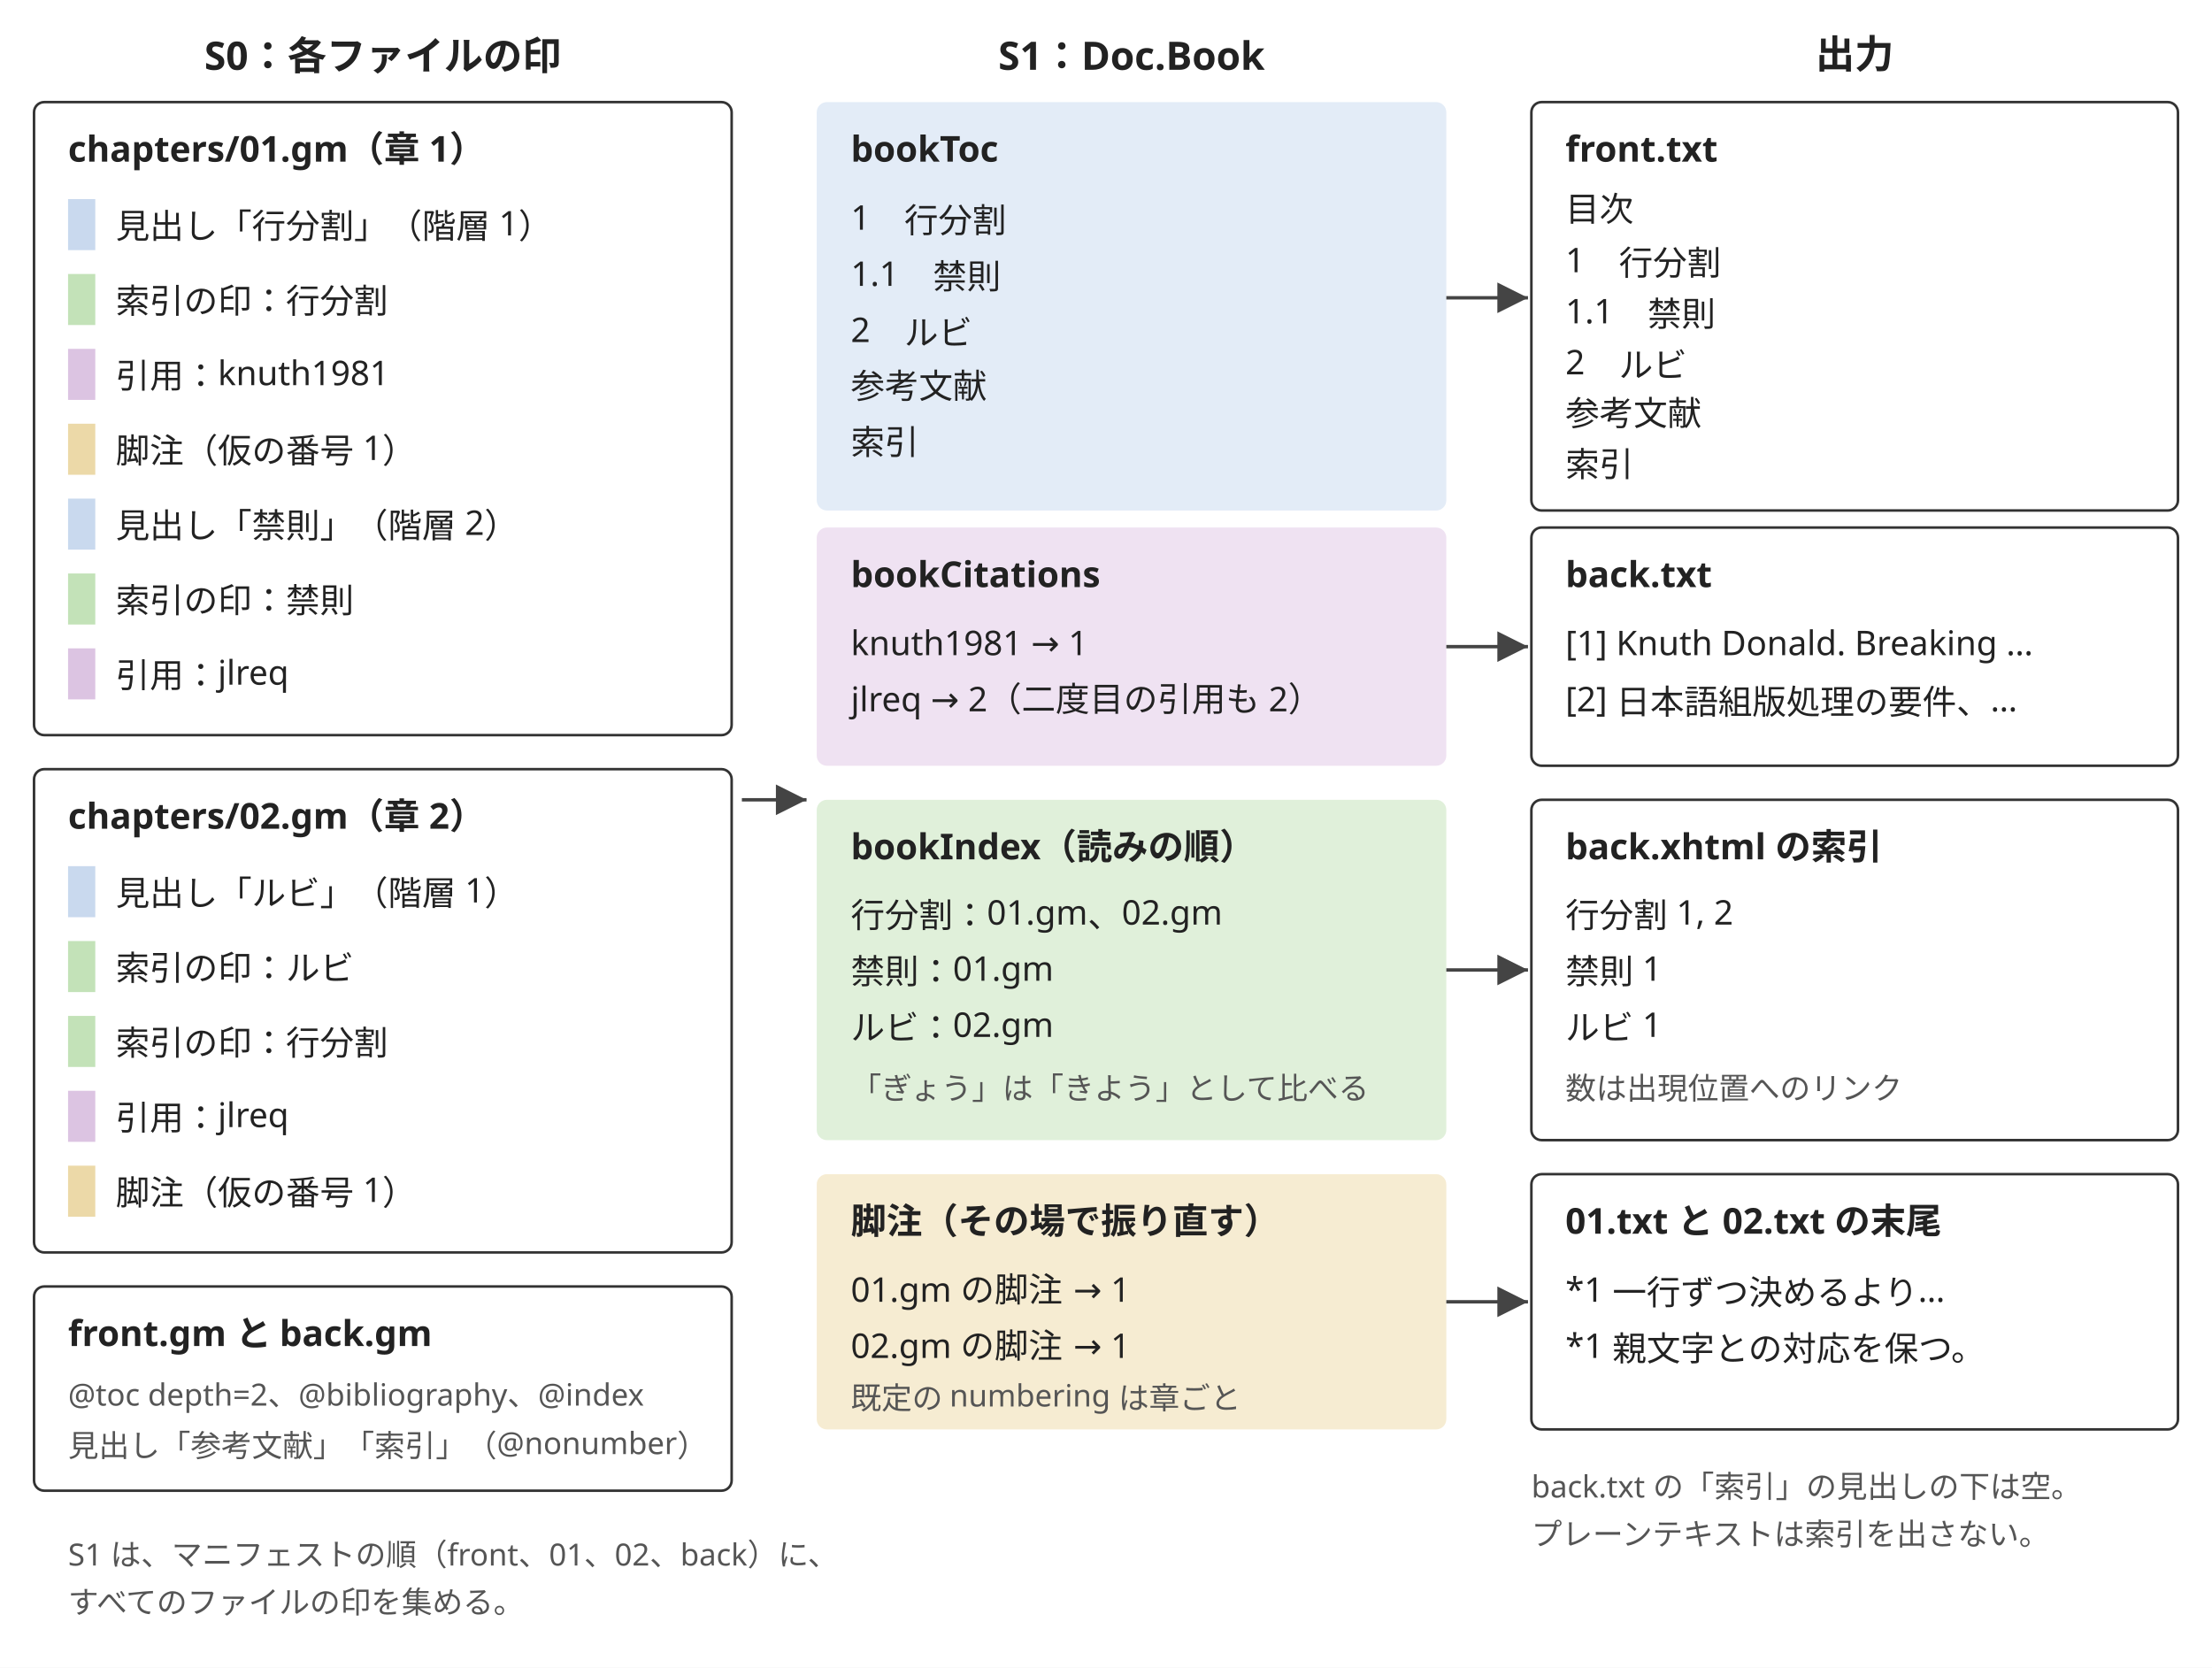
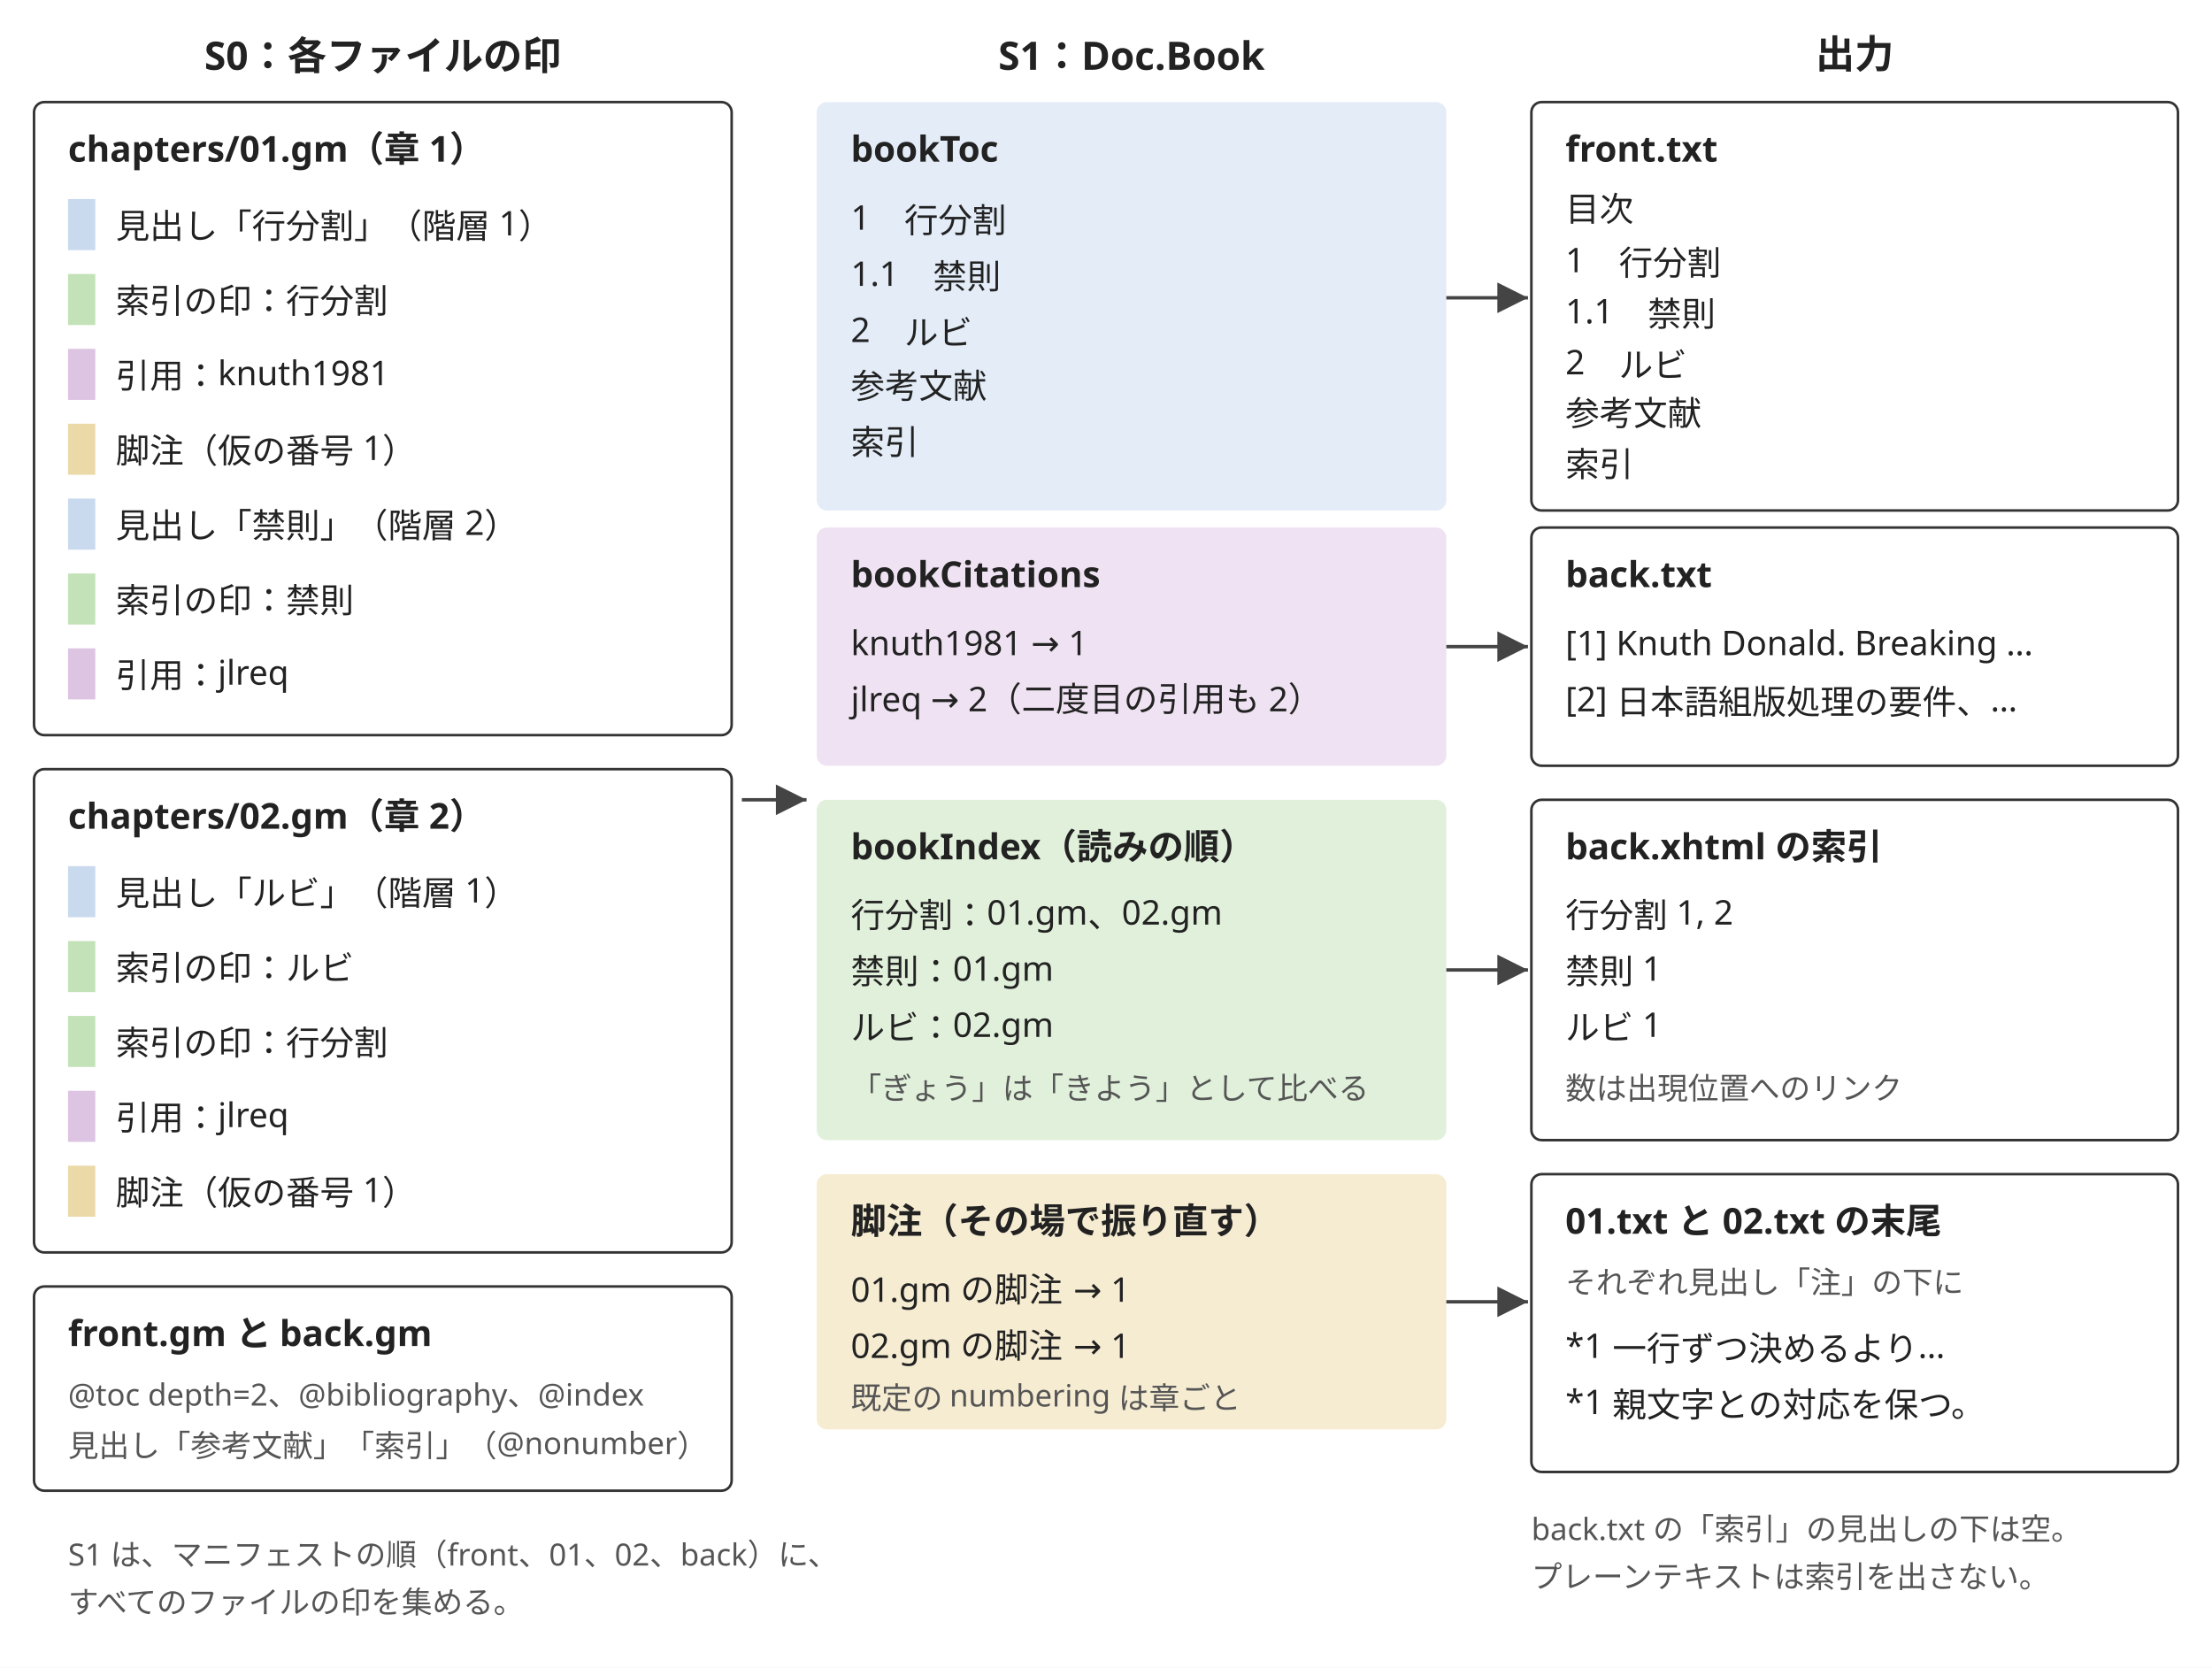
<svg xmlns="http://www.w3.org/2000/svg" width="1300" height="980" viewBox="0 0 1300 980">
  <style>
    @font-face { font-family: "Fig Sans"; src: url("../../fonts/NotoSansJP-Regular.otf"); }
    @font-face { font-family: "Fig Sans"; font-weight: bold; src: url("../../fonts/NotoSansJP-Bold.otf"); }
    text { font-family: "Fig Sans", sans-serif; font-size: 20px; fill: #222; }
    .c { text-anchor: middle; dominant-baseline: central; }
    .head { font-size: 23px; font-weight: bold; }
    .sub { font-size: 18px; fill: #555; }
    .file { font-size: 21px; font-weight: bold; }
    rect.box { fill: #fff; stroke: #333; stroke-width: 1.5; rx: 6; }
    rect.chip { stroke: none; }
    .toc { fill: #c9d9ee; }
    .note { fill: #ecd9a8; }
    .idx { fill: #c3e2b8; }
    .bib { fill: #dcc4e2; }
    .ltoc { fill: #e3ecf7; }
    .lnote { fill: #f6ecd2; }
    .lidx { fill: #e0f0da; }
    .lbib { fill: #efe2f2; }
    line, path.edge { stroke: #444; stroke-width: 2; fill: none; marker-end: url(#arrow); }
  </style>
  <defs>
    <marker id="arrow" viewBox="0 0 10 10" refX="10" refY="5" markerWidth="9" markerHeight="9" orient="auto-start-reverse">
      <path d="M0,0 L10,5 L0,10 z" fill="#444" />
    </marker>
  </defs>
  <rect width="1300" height="980" fill="#fff" />
  <text class="c head" x="225" y="30">S0：各ファイルの印</text>
  <text class="c head" x="665" y="30">S1：Doc.Book</text>
  <text class="c head" x="1090" y="30">出力</text>
  <rect class="box" x="20" y="60" width="410" height="372" />
  <text class="file" x="40" y="95">chapters/01.gm（章 1）</text>
  <rect class="chip toc" x="40" y="117" width="16" height="30" />
  <text x="68" y="140">見出し「行分割」（階層 1）</text>
  <rect class="chip idx" x="40" y="161" width="16" height="30" />
  <text x="68" y="184">索引の印：行分割</text>
  <rect class="chip bib" x="40" y="205" width="16" height="30" />
  <text x="68" y="228">引用：knuth1981</text>
  <rect class="chip note" x="40" y="249" width="16" height="30" />
  <text x="68" y="272">脚注（仮の番号 1）</text>
  <rect class="chip toc" x="40" y="293" width="16" height="30" />
  <text x="68" y="316">見出し「禁則」（階層 2）</text>
  <rect class="chip idx" x="40" y="337" width="16" height="30" />
  <text x="68" y="360">索引の印：禁則</text>
  <rect class="chip bib" x="40" y="381" width="16" height="30" />
  <text x="68" y="404">引用：jlreq</text>
  <rect class="box" x="20" y="452" width="410" height="284" />
  <text class="file" x="40" y="487">chapters/02.gm（章 2）</text>
  <rect class="chip toc" x="40" y="509" width="16" height="30" />
  <text x="68" y="532">見出し「ルビ」（階層 1）</text>
  <rect class="chip idx" x="40" y="553" width="16" height="30" />
  <text x="68" y="576">索引の印：ルビ</text>
  <rect class="chip idx" x="40" y="597" width="16" height="30" />
  <text x="68" y="620">索引の印：行分割</text>
  <rect class="chip bib" x="40" y="641" width="16" height="30" />
  <text x="68" y="664">引用：jlreq</text>
  <rect class="chip note" x="40" y="685" width="16" height="30" />
  <text x="68" y="708">脚注（仮の番号 1）</text>
  <rect class="box" x="20" y="756" width="410" height="120" />
  <text class="file" x="40" y="791">front.gm と back.gm</text>
  <text class="sub" x="40" y="826">@toc depth=2、@bibliography、@index</text>
  <text class="sub" x="40" y="856">見出し「参考文献」「索引」（@nonumber）</text>
  <line x1="436" y1="470" x2="474" y2="470" />
  <text class="sub" x="40" y="920">S1 は、マニフェストの順（front、01、02、back）に、</text>
  <text class="sub" x="40" y="948">すべてのファイルの印を集める。</text>
  <rect class="ltoc" x="480" y="60" width="370" height="240" rx="6" />
  <text class="file" x="500" y="95">bookToc</text>
  <text x="500" y="135">1　行分割</text>
  <text x="500" y="168">1.1　禁則</text>
  <text x="500" y="201">2　ルビ</text>
  <text x="500" y="234">参考文献</text>
  <text x="500" y="267">索引</text>
  <rect class="lbib" x="480" y="310" width="370" height="140" rx="6" />
  <text class="file" x="500" y="345">bookCitations</text>
  <text x="500" y="385">knuth1981 → 1</text>
  <text x="500" y="418">jlreq → 2（二度目の引用も 2）</text>
  <rect class="lidx" x="480" y="470" width="370" height="200" rx="6" />
  <text class="file" x="500" y="505">bookIndex（読みの順）</text>
  <text x="500" y="545">行分割：01.gm、02.gm</text>
  <text x="500" y="578">禁則：01.gm</text>
  <text x="500" y="611">ルビ：02.gm</text>
  <text class="sub" x="500" y="646">「ぎょう」は「きよう」として比べる</text>
  <rect class="lnote" x="480" y="690" width="370" height="150" rx="6" />
  <text class="file" x="500" y="725">脚注（その場で振り直す）</text>
  <text x="500" y="765">01.gm の脚注 → 1</text>
  <text x="500" y="798">02.gm の脚注 → 1</text>
  <text class="sub" x="500" y="828">既定の numbering は章ごと</text>
  <rect class="box" x="900" y="60" width="380" height="240" />
  <text class="file" x="920" y="95">front.txt</text>
  <text x="920" y="130">目次</text>
  <text x="920" y="160">1　行分割</text>
  <text x="920" y="190">1.1　禁則</text>
  <text x="920" y="220">2　ルビ</text>
  <text x="920" y="250">参考文献</text>
  <text x="920" y="280">索引</text>
  <line x1="850" y1="175" x2="898" y2="175" />
  <rect class="box" x="900" y="310" width="380" height="140" />
  <text class="file" x="920" y="345">back.txt</text>
  <text x="920" y="385">[1] Knuth Donald. Breaking …</text>
  <text x="920" y="418">[2] 日本語組版処理の要件、…</text>
  <line x1="850" y1="380" x2="898" y2="380" />
  <rect class="box" x="900" y="470" width="380" height="200" />
  <text class="file" x="920" y="505">back.xhtml の索引</text>
  <text x="920" y="545">行分割 1, 2</text>
  <text x="920" y="578">禁則 1</text>
  <text x="920" y="611">ルビ 1</text>
  <text class="sub" x="920" y="646">数は出現位置へのリンク</text>
  <line x1="850" y1="570" x2="898" y2="570" />
-   <rect class="box" x="900" y="690" width="380" height="150" />
+   <rect class="box" x="900" y="690" width="380" height="175" />
  <text class="file" x="920" y="725">01.txt と 02.txt の末尾</text>
-   <text x="920" y="765">*1 一行ずつ決めるより…</text>
-   <text x="920" y="798">*1 親文字との対応を保つ。</text>
+   <text class="sub" x="920" y="760">それぞれ見出し「注」の下に</text>
+   <text x="920" y="798">*1 一行ずつ決めるより…</text>
+   <text x="920" y="831">*1 親文字との対応を保つ。</text>
  <line x1="850" y1="765" x2="898" y2="765" />
-   <text class="sub" x="900" y="880">back.txt の「索引」の見出しの下は空。</text>
-   <text class="sub" x="900" y="908">プレーンテキストは索引を出さない。</text>
+   <text class="sub" x="900" y="905">back.txt の「索引」の見出しの下は空。</text>
+   <text class="sub" x="900" y="933">プレーンテキストは索引を出さない。</text>
</svg>
